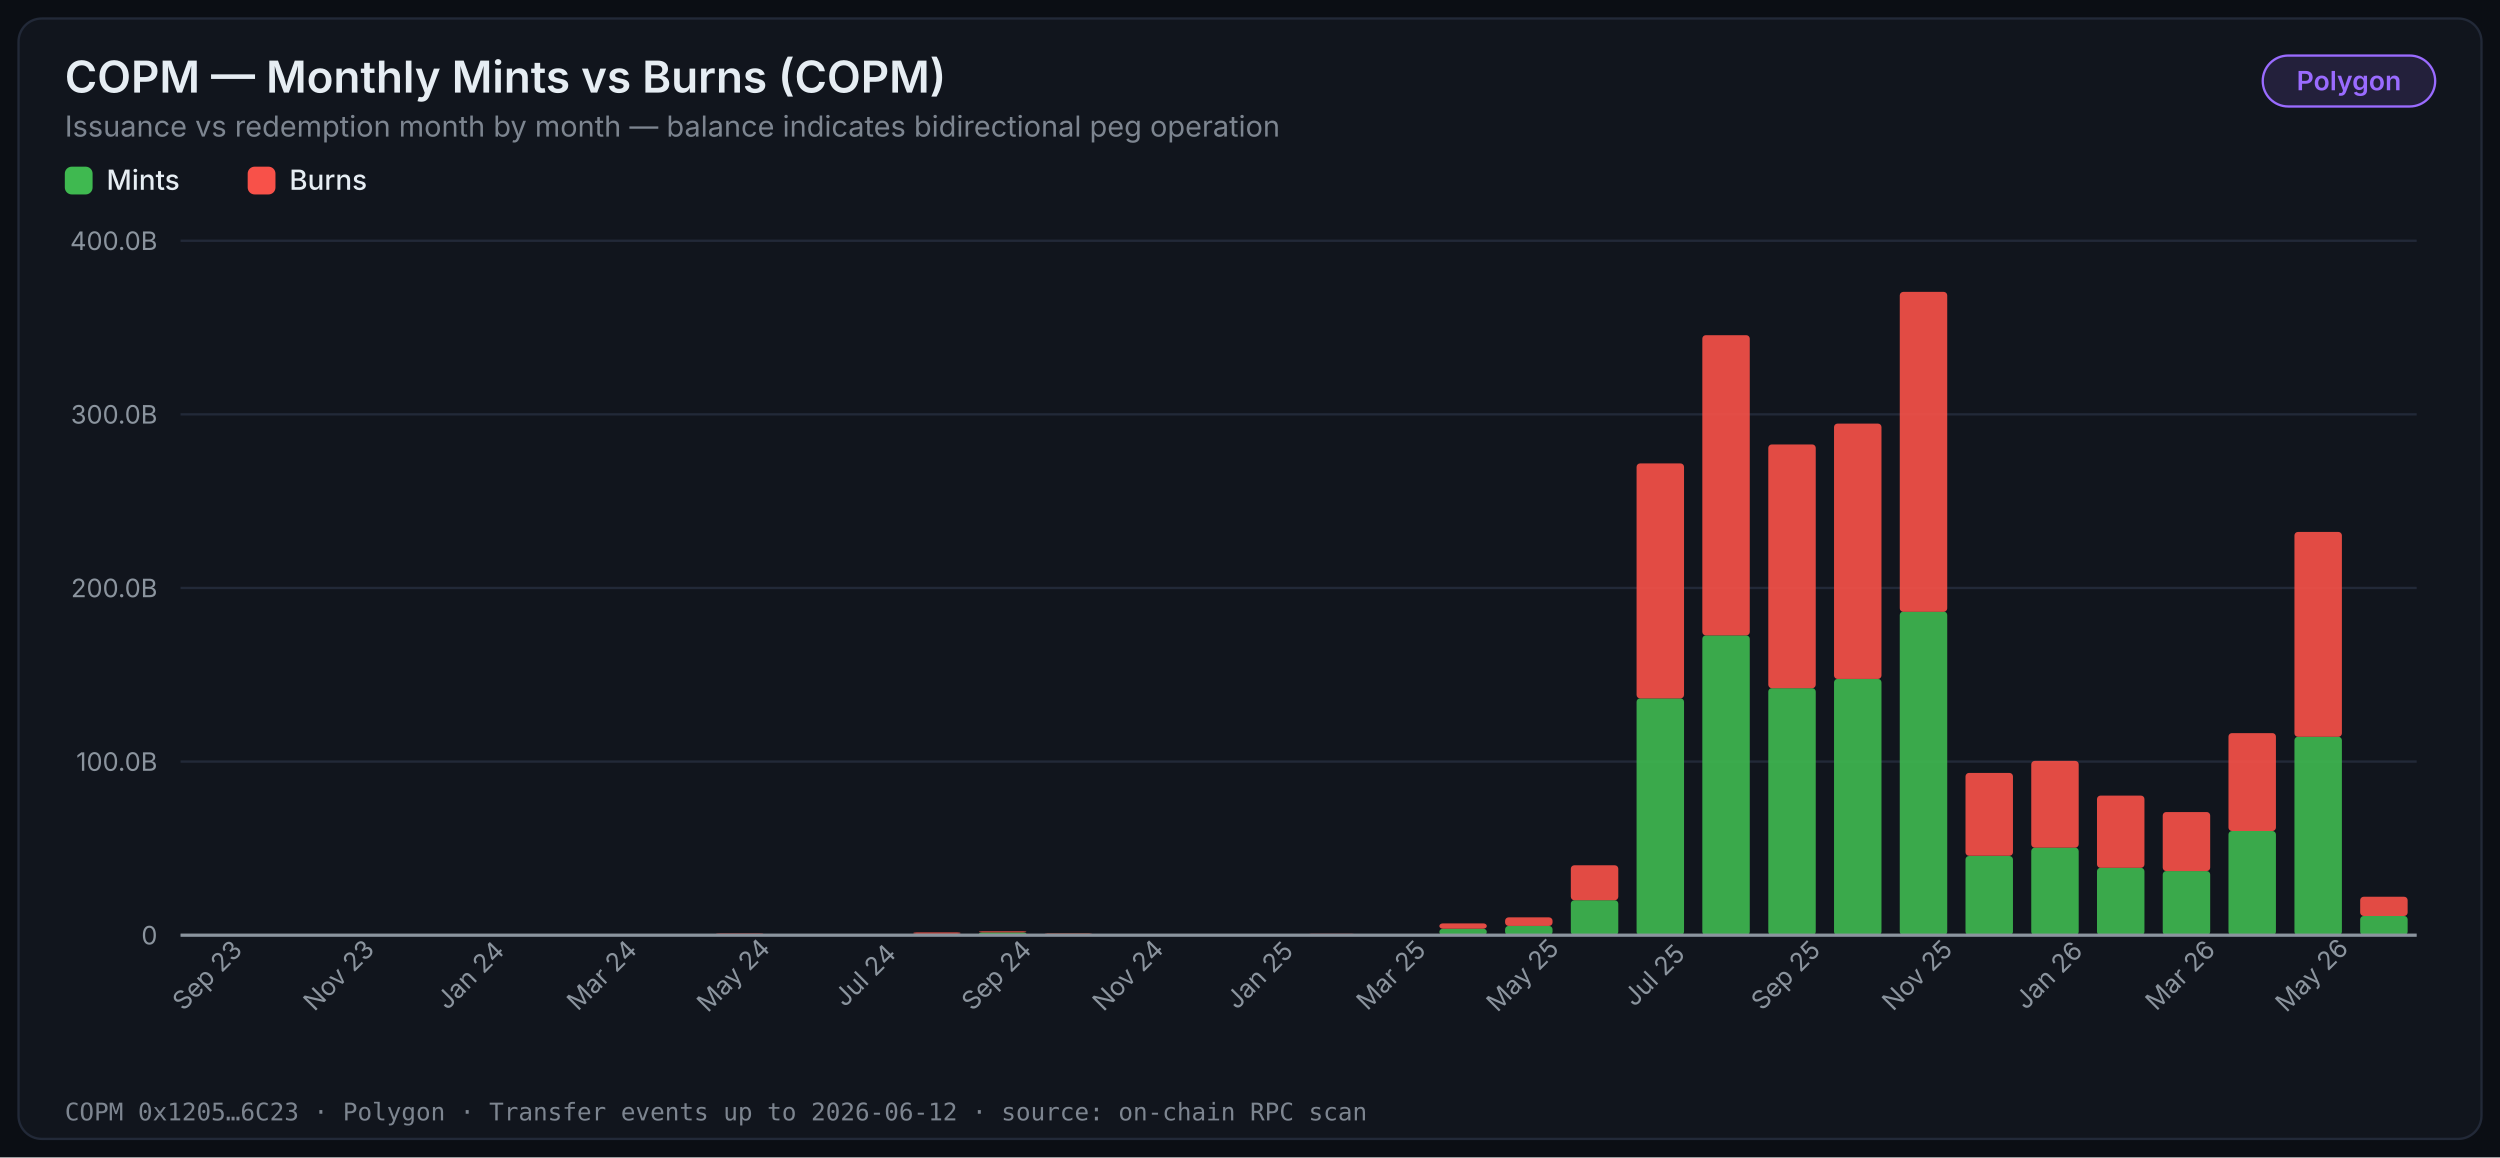
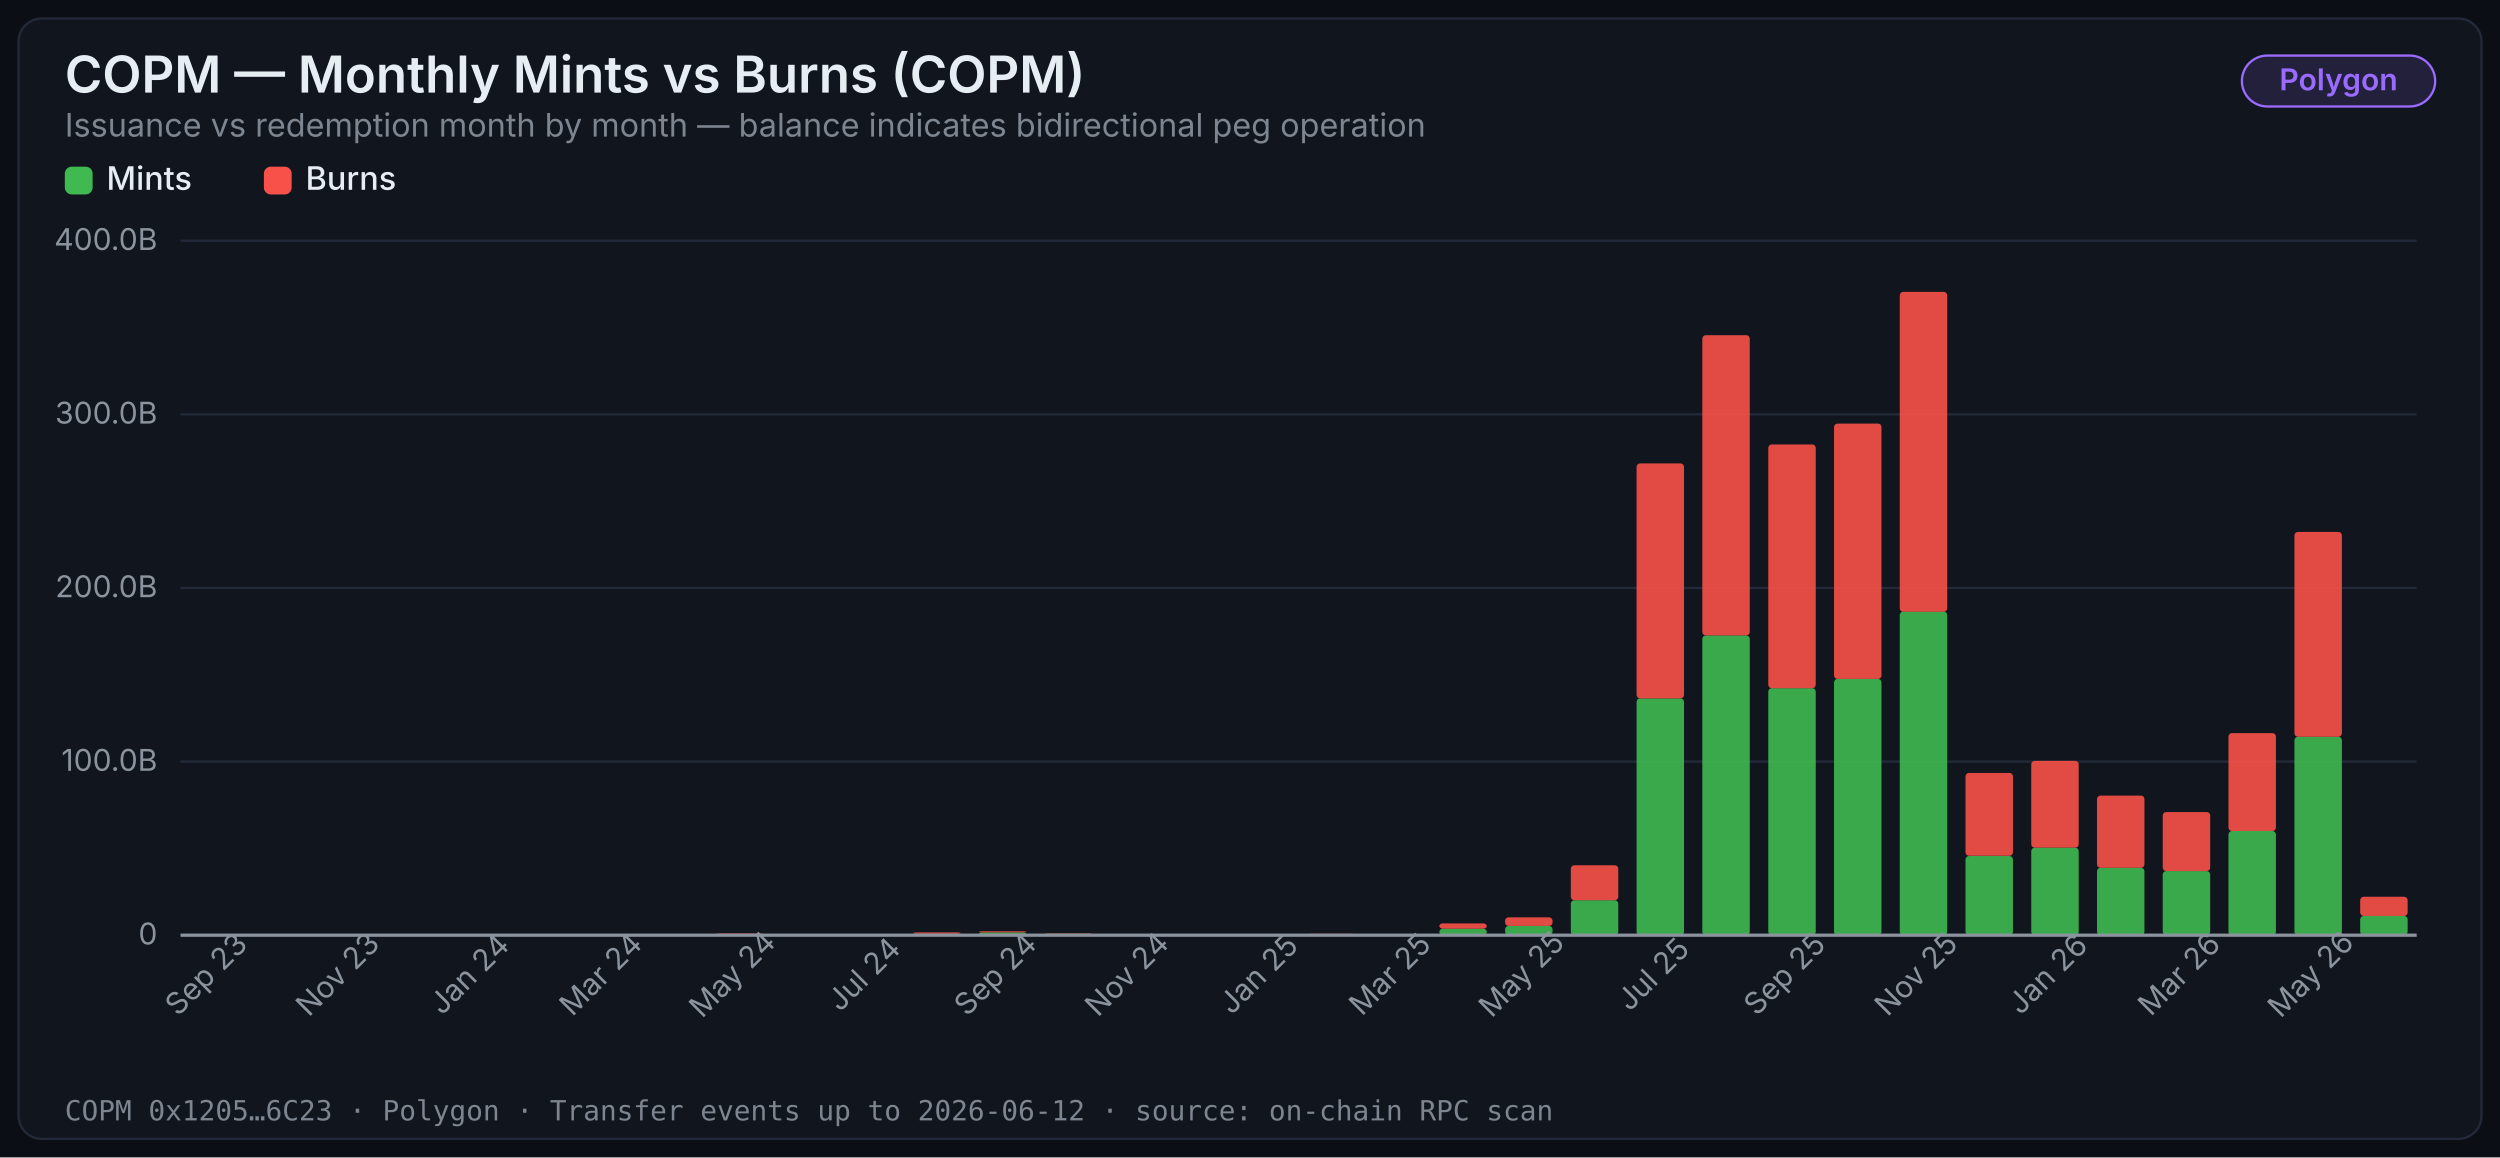
<svg xmlns="http://www.w3.org/2000/svg" width="1080" height="500" viewBox="0 0 1080 500" role="img" aria-label="COPM — Monthly Mints vs Burns (COPM)">
  <style>
-     .title { font: 600 19px -apple-system, 'Segoe UI', system-ui, sans-serif; fill: #e6edf3; }
-     .subtitle { font: 400 12.5px -apple-system, 'Segoe UI', system-ui, sans-serif; fill: #7d8590; }
-     .axis { font: 400 11px -apple-system, 'Segoe UI', system-ui, sans-serif; fill: #8b949e; }
-     .label { font: 500 12px -apple-system, 'Segoe UI', system-ui, sans-serif; fill: #e6edf3; }
-     .annot { font: 600 11.5px -apple-system, 'Segoe UI', system-ui, sans-serif; }
-     .badge { font: 600 11.5px -apple-system, 'Segoe UI', system-ui, sans-serif; }
-     .footer { font: 400 10.5px ui-monospace, 'SF Mono', Menlo, monospace; fill: #7d8590; }
+     .title { font: 600 22px -apple-system, 'Segoe UI', system-ui, sans-serif; fill: #e6edf3; }
+     .subtitle { font: 400 14px -apple-system, 'Segoe UI', system-ui, sans-serif; fill: #7d8590; }
+     .axis { font: 400 13px -apple-system, 'Segoe UI', system-ui, sans-serif; fill: #8b949e; }
+     .label { font: 500 14px -apple-system, 'Segoe UI', system-ui, sans-serif; fill: #e6edf3; }
+     .annot { font: 600 13px -apple-system, 'Segoe UI', system-ui, sans-serif; }
+     .badge { font: 600 13px -apple-system, 'Segoe UI', system-ui, sans-serif; }
+     .footer { font: 400 12px ui-monospace, 'SF Mono', Menlo, monospace; fill: #7d8590; }
  </style>
  <defs />
  <rect width="1080" height="500" fill="#0b0e14" />
  <rect x="8" y="8" width="1064" height="484" rx="10" fill="#11151d" stroke="#222938" stroke-width="1" />
  <text x="28" y="40" class="title">COPM — Monthly Mints vs Burns (COPM)</text>
-   <rect x="977.5" y="24" width="74.5" height="22" rx="11" fill="#9a6bff22" stroke="#9a6bff" stroke-width="1" />
-   <text x="1014.75" y="39" class="badge" fill="#9a6bff" text-anchor="middle">Polygon</text>
+   <rect x="968.5" y="24" width="83.5" height="22" rx="11" fill="#9a6bff22" stroke="#9a6bff" stroke-width="1" />
+   <text x="1010.25" y="39" class="badge" fill="#9a6bff" text-anchor="middle">Polygon</text>
  <text x="28" y="59" class="subtitle">Issuance vs redemption month by month — balance indicates bidirectional peg operation</text>
  <line x1="78" y1="404" x2="1044" y2="404" stroke="#222938" stroke-width="1" />
  <text x="68" y="408" class="axis" text-anchor="end">0</text>
  <line x1="78" y1="329" x2="1044" y2="329" stroke="#222938" stroke-width="1" />
  <text x="68" y="333" class="axis" text-anchor="end">100.0B</text>
  <line x1="78" y1="254" x2="1044" y2="254" stroke="#222938" stroke-width="1" />
  <text x="68" y="258" class="axis" text-anchor="end">200.0B</text>
  <line x1="78" y1="179" x2="1044" y2="179" stroke="#222938" stroke-width="1" />
  <text x="68" y="183" class="axis" text-anchor="end">300.0B</text>
  <line x1="78" y1="104" x2="1044" y2="104" stroke="#222938" stroke-width="1" />
  <text x="68" y="108" class="axis" text-anchor="end">400.0B</text>
  <rect x="28" y="72" width="12" height="12" rx="3" fill="#3fb950" />
  <text x="46" y="82" class="label">Mints</text>
-   <rect x="107" y="72" width="12" height="12" rx="3" fill="#f85149" />
-   <text x="125" y="82" class="label">Burns</text>
+   <rect x="114" y="72" width="12" height="12" rx="3" fill="#f85149" />
+   <text x="132" y="82" class="label">Burns</text>
  <rect x="82.0" y="404.0" width="20.5" height="0.0" fill="#3fb950" fill-opacity="0.9" rx="1.5" />
  <rect x="82.0" y="404.0" width="20.5" height="0.0" fill="#f85149" fill-opacity="0.9" rx="1.5" />
  <text x="92.206" y="424" class="axis" text-anchor="middle" transform="rotate(-45 92.20588 424)">Sep 23</text>
  <rect x="110.4" y="403.9" width="20.5" height="0.1" fill="#3fb950" fill-opacity="0.9" rx="1.5" />
  <rect x="110.4" y="403.9" width="20.5" height="0.0" fill="#f85149" fill-opacity="0.9" rx="1.5" />
  <rect x="138.8" y="403.5" width="20.5" height="0.5" fill="#3fb950" fill-opacity="0.9" rx="1.5" />
  <rect x="138.8" y="403.5" width="20.5" height="0.0" fill="#f85149" fill-opacity="0.9" rx="1.5" />
  <text x="149.029" y="424" class="axis" text-anchor="middle" transform="rotate(-45 149.0294 424)">Nov 23</text>
  <rect x="167.2" y="404.0" width="20.5" height="0.0" fill="#3fb950" fill-opacity="0.9" rx="1.5" />
  <rect x="167.2" y="404.0" width="20.5" height="0.0" fill="#f85149" fill-opacity="0.9" rx="1.5" />
  <rect x="195.6" y="404.0" width="20.5" height="0.0" fill="#3fb950" fill-opacity="0.9" rx="1.5" />
  <rect x="195.6" y="404.0" width="20.5" height="0.0" fill="#f85149" fill-opacity="0.9" rx="1.5" />
  <text x="205.853" y="424" class="axis" text-anchor="middle" transform="rotate(-45 205.8529 424)">Jan 24</text>
  <rect x="224.0" y="403.9" width="20.5" height="0.1" fill="#3fb950" fill-opacity="0.9" rx="1.5" />
  <rect x="224.0" y="403.9" width="20.5" height="0.0" fill="#f85149" fill-opacity="0.9" rx="1.5" />
  <rect x="252.4" y="403.9" width="20.5" height="0.1" fill="#3fb950" fill-opacity="0.9" rx="1.5" />
  <rect x="252.4" y="403.9" width="20.5" height="0.0" fill="#f85149" fill-opacity="0.9" rx="1.5" />
  <text x="262.676" y="424" class="axis" text-anchor="middle" transform="rotate(-45 262.6765 424)">Mar 24</text>
  <rect x="280.9" y="404.0" width="20.5" height="0.0" fill="#3fb950" fill-opacity="0.9" rx="1.5" />
  <rect x="280.9" y="404.0" width="20.5" height="0.0" fill="#f85149" fill-opacity="0.9" rx="1.5" />
  <rect x="309.3" y="403.6" width="20.5" height="0.4" fill="#3fb950" fill-opacity="0.9" rx="1.5" />
  <rect x="309.3" y="403.3" width="20.5" height="0.3" fill="#f85149" fill-opacity="0.9" rx="1.5" />
  <text x="319.5" y="424" class="axis" text-anchor="middle" transform="rotate(-45 319.5 424)">May 24</text>
  <rect x="337.7" y="403.8" width="20.5" height="0.2" fill="#3fb950" fill-opacity="0.9" rx="1.5" />
  <rect x="337.7" y="403.8" width="20.5" height="0.1" fill="#f85149" fill-opacity="0.9" rx="1.5" />
  <rect x="366.1" y="403.7" width="20.5" height="0.3" fill="#3fb950" fill-opacity="0.9" rx="1.5" />
  <rect x="366.1" y="403.7" width="20.5" height="0.0" fill="#f85149" fill-opacity="0.9" rx="1.5" />
  <text x="376.324" y="424" class="axis" text-anchor="middle" transform="rotate(-45 376.3235 424)">Jul 24</text>
  <rect x="394.5" y="403.4" width="20.5" height="0.6" fill="#3fb950" fill-opacity="0.9" rx="1.5" />
  <rect x="394.5" y="402.8" width="20.5" height="0.6" fill="#f85149" fill-opacity="0.9" rx="1.5" />
  <rect x="422.9" y="402.8" width="20.5" height="1.2" fill="#3fb950" fill-opacity="0.9" rx="1.5" />
  <rect x="422.9" y="402.3" width="20.5" height="0.5" fill="#f85149" fill-opacity="0.9" rx="1.5" />
  <text x="433.147" y="424" class="axis" text-anchor="middle" transform="rotate(-45 433.1471 424)">Sep 24</text>
  <rect x="451.3" y="403.4" width="20.5" height="0.6" fill="#3fb950" fill-opacity="0.9" rx="1.5" />
  <rect x="451.3" y="403.2" width="20.5" height="0.2" fill="#f85149" fill-opacity="0.9" rx="1.5" />
  <rect x="479.7" y="403.8" width="20.5" height="0.2" fill="#3fb950" fill-opacity="0.9" rx="1.5" />
  <rect x="479.7" y="403.7" width="20.5" height="0.0" fill="#f85149" fill-opacity="0.9" rx="1.5" />
  <text x="489.971" y="424" class="axis" text-anchor="middle" transform="rotate(-45 489.9706 424)">Nov 24</text>
  <rect x="508.2" y="403.8" width="20.5" height="0.2" fill="#3fb950" fill-opacity="0.9" rx="1.5" />
  <rect x="508.2" y="403.8" width="20.5" height="0.0" fill="#f85149" fill-opacity="0.9" rx="1.5" />
  <rect x="536.6" y="404.0" width="20.5" height="0.0" fill="#3fb950" fill-opacity="0.9" rx="1.5" />
  <rect x="536.6" y="403.9" width="20.5" height="0.0" fill="#f85149" fill-opacity="0.9" rx="1.5" />
  <text x="546.794" y="424" class="axis" text-anchor="middle" transform="rotate(-45 546.7941 424)">Jan 25</text>
  <rect x="565.0" y="403.9" width="20.5" height="0.1" fill="#3fb950" fill-opacity="0.9" rx="1.5" />
  <rect x="565.0" y="403.4" width="20.5" height="0.6" fill="#f85149" fill-opacity="0.9" rx="1.5" />
  <rect x="593.4" y="403.8" width="20.5" height="0.2" fill="#3fb950" fill-opacity="0.9" rx="1.5" />
  <rect x="593.4" y="403.6" width="20.5" height="0.3" fill="#f85149" fill-opacity="0.9" rx="1.5" />
  <text x="603.618" y="424" class="axis" text-anchor="middle" transform="rotate(-45 603.6176 424)">Mar 25</text>
  <rect x="621.8" y="401.2" width="20.5" height="2.8" fill="#3fb950" fill-opacity="0.9" rx="1.5" />
  <rect x="621.8" y="398.9" width="20.5" height="2.3" fill="#f85149" fill-opacity="0.9" rx="1.5" />
  <rect x="650.2" y="400.0" width="20.5" height="4.0" fill="#3fb950" fill-opacity="0.9" rx="1.5" />
  <rect x="650.2" y="396.3" width="20.5" height="3.7" fill="#f85149" fill-opacity="0.9" rx="1.5" />
  <text x="660.441" y="424" class="axis" text-anchor="middle" transform="rotate(-45 660.4412 424)">May 25</text>
  <rect x="678.6" y="388.9" width="20.5" height="15.1" fill="#3fb950" fill-opacity="0.9" rx="1.5" />
  <rect x="678.6" y="373.8" width="20.5" height="15.1" fill="#f85149" fill-opacity="0.9" rx="1.5" />
  <rect x="707.0" y="301.7" width="20.5" height="102.3" fill="#3fb950" fill-opacity="0.9" rx="1.5" />
  <rect x="707.0" y="200.2" width="20.5" height="101.5" fill="#f85149" fill-opacity="0.9" rx="1.5" />
  <text x="717.265" y="424" class="axis" text-anchor="middle" transform="rotate(-45 717.2647 424)">Jul 25</text>
  <rect x="735.4" y="274.5" width="20.5" height="129.5" fill="#3fb950" fill-opacity="0.9" rx="1.5" />
  <rect x="735.4" y="144.8" width="20.5" height="129.7" fill="#f85149" fill-opacity="0.9" rx="1.5" />
  <rect x="763.9" y="297.3" width="20.5" height="106.7" fill="#3fb950" fill-opacity="0.9" rx="1.5" />
  <rect x="763.9" y="192.0" width="20.5" height="105.3" fill="#f85149" fill-opacity="0.9" rx="1.5" />
  <text x="774.088" y="424" class="axis" text-anchor="middle" transform="rotate(-45 774.0882 424)">Sep 25</text>
  <rect x="792.3" y="293.3" width="20.5" height="110.7" fill="#3fb950" fill-opacity="0.9" rx="1.5" />
  <rect x="792.3" y="183.0" width="20.5" height="110.3" fill="#f85149" fill-opacity="0.9" rx="1.5" />
  <rect x="820.7" y="264.2" width="20.5" height="139.8" fill="#3fb950" fill-opacity="0.9" rx="1.5" />
  <rect x="820.7" y="126.1" width="20.5" height="138.2" fill="#f85149" fill-opacity="0.9" rx="1.5" />
  <text x="830.912" y="424" class="axis" text-anchor="middle" transform="rotate(-45 830.9118 424)">Nov 25</text>
  <rect x="849.1" y="369.8" width="20.5" height="34.2" fill="#3fb950" fill-opacity="0.9" rx="1.5" />
  <rect x="849.1" y="333.9" width="20.5" height="35.8" fill="#f85149" fill-opacity="0.9" rx="1.5" />
  <rect x="877.5" y="366.2" width="20.5" height="37.8" fill="#3fb950" fill-opacity="0.9" rx="1.5" />
  <rect x="877.5" y="328.7" width="20.5" height="37.5" fill="#f85149" fill-opacity="0.9" rx="1.5" />
  <text x="887.735" y="424" class="axis" text-anchor="middle" transform="rotate(-45 887.7353 424)">Jan 26</text>
  <rect x="905.9" y="374.9" width="20.5" height="29.1" fill="#3fb950" fill-opacity="0.9" rx="1.5" />
  <rect x="905.9" y="343.7" width="20.5" height="31.2" fill="#f85149" fill-opacity="0.9" rx="1.5" />
  <rect x="934.3" y="376.3" width="20.5" height="27.7" fill="#3fb950" fill-opacity="0.9" rx="1.5" />
  <rect x="934.3" y="350.8" width="20.5" height="25.5" fill="#f85149" fill-opacity="0.9" rx="1.5" />
  <text x="944.559" y="424" class="axis" text-anchor="middle" transform="rotate(-45 944.5588 424)">Mar 26</text>
  <rect x="962.7" y="359.0" width="20.5" height="45.0" fill="#3fb950" fill-opacity="0.9" rx="1.5" />
  <rect x="962.7" y="316.7" width="20.5" height="42.3" fill="#f85149" fill-opacity="0.9" rx="1.5" />
  <rect x="991.2" y="318.3" width="20.5" height="85.7" fill="#3fb950" fill-opacity="0.9" rx="1.5" />
  <rect x="991.2" y="229.8" width="20.5" height="88.5" fill="#f85149" fill-opacity="0.9" rx="1.5" />
  <text x="1001.382" y="424" class="axis" text-anchor="middle" transform="rotate(-45 1001.382 424)">May 26</text>
  <rect x="1019.6" y="395.7" width="20.5" height="8.3" fill="#3fb950" fill-opacity="0.9" rx="1.5" />
  <rect x="1019.6" y="387.4" width="20.5" height="8.3" fill="#f85149" fill-opacity="0.9" rx="1.5" />
  <line x1="78" y1="404" x2="1044" y2="404" stroke="#8b949e" stroke-width="1.4" />
  <text x="28" y="484" class="footer">COPM 0x1205…6C23 · Polygon · Transfer events up to 2026-06-12 · source: on-chain RPC scan</text>
</svg>
